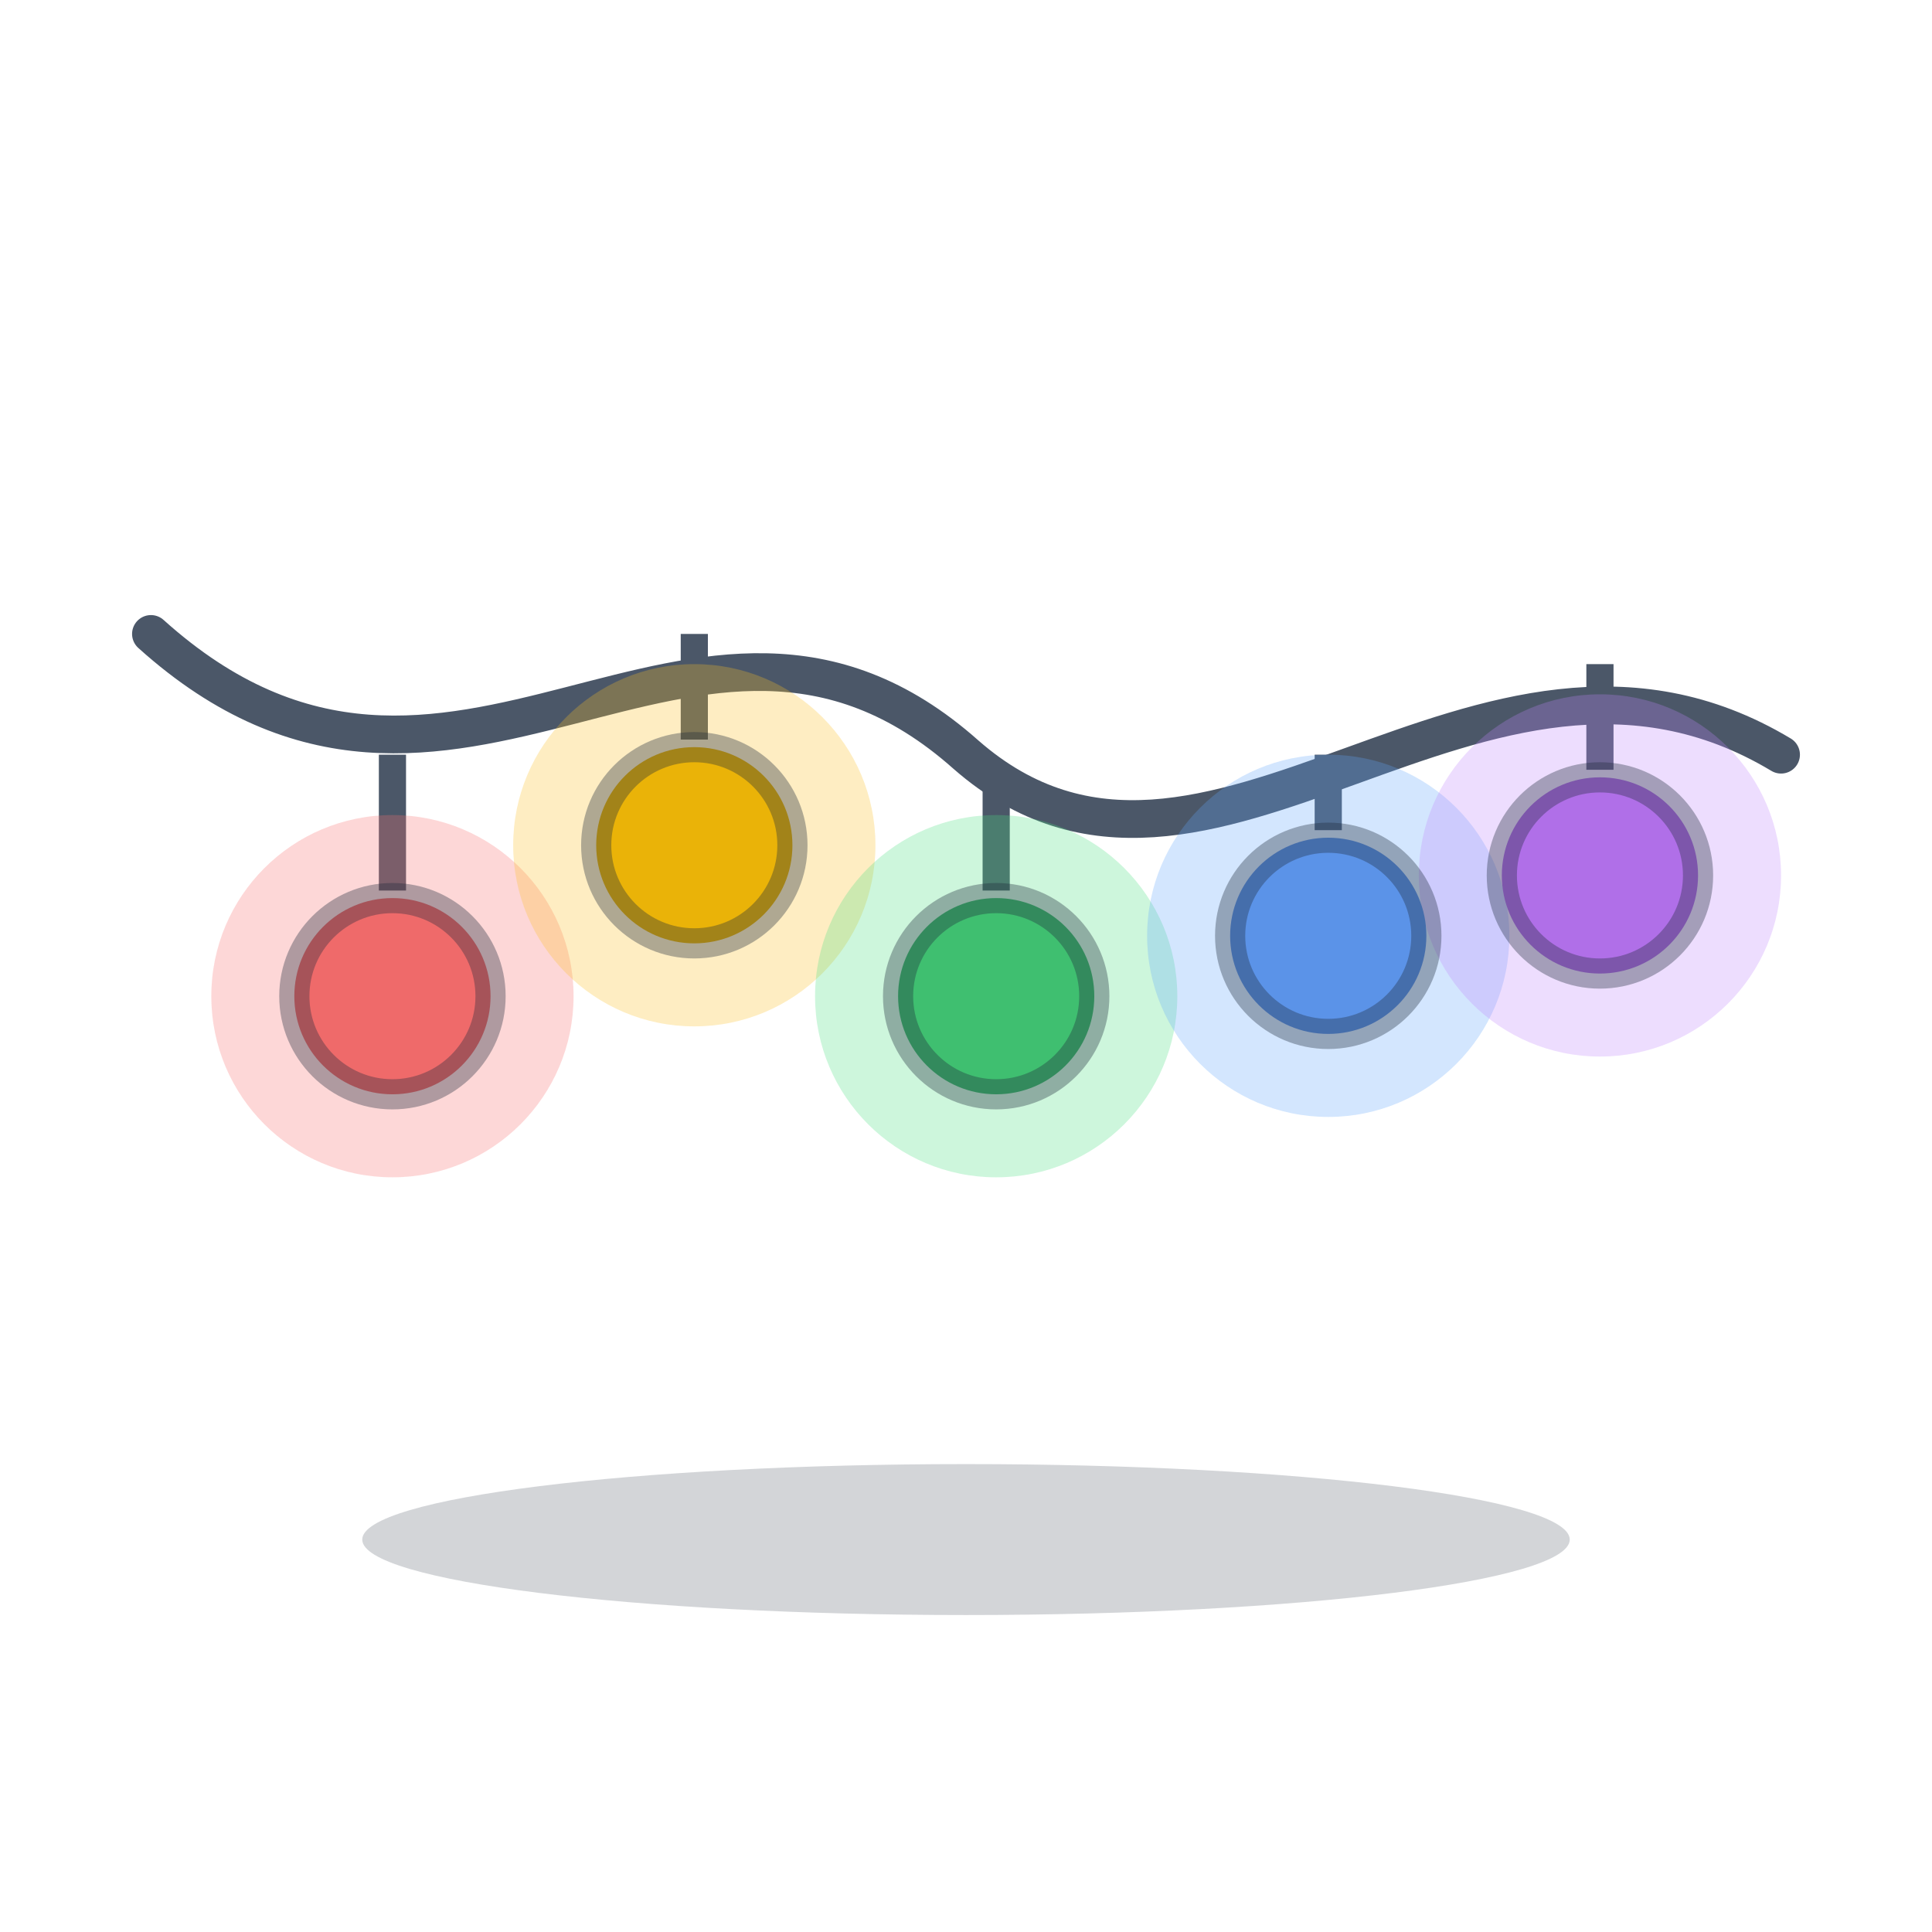
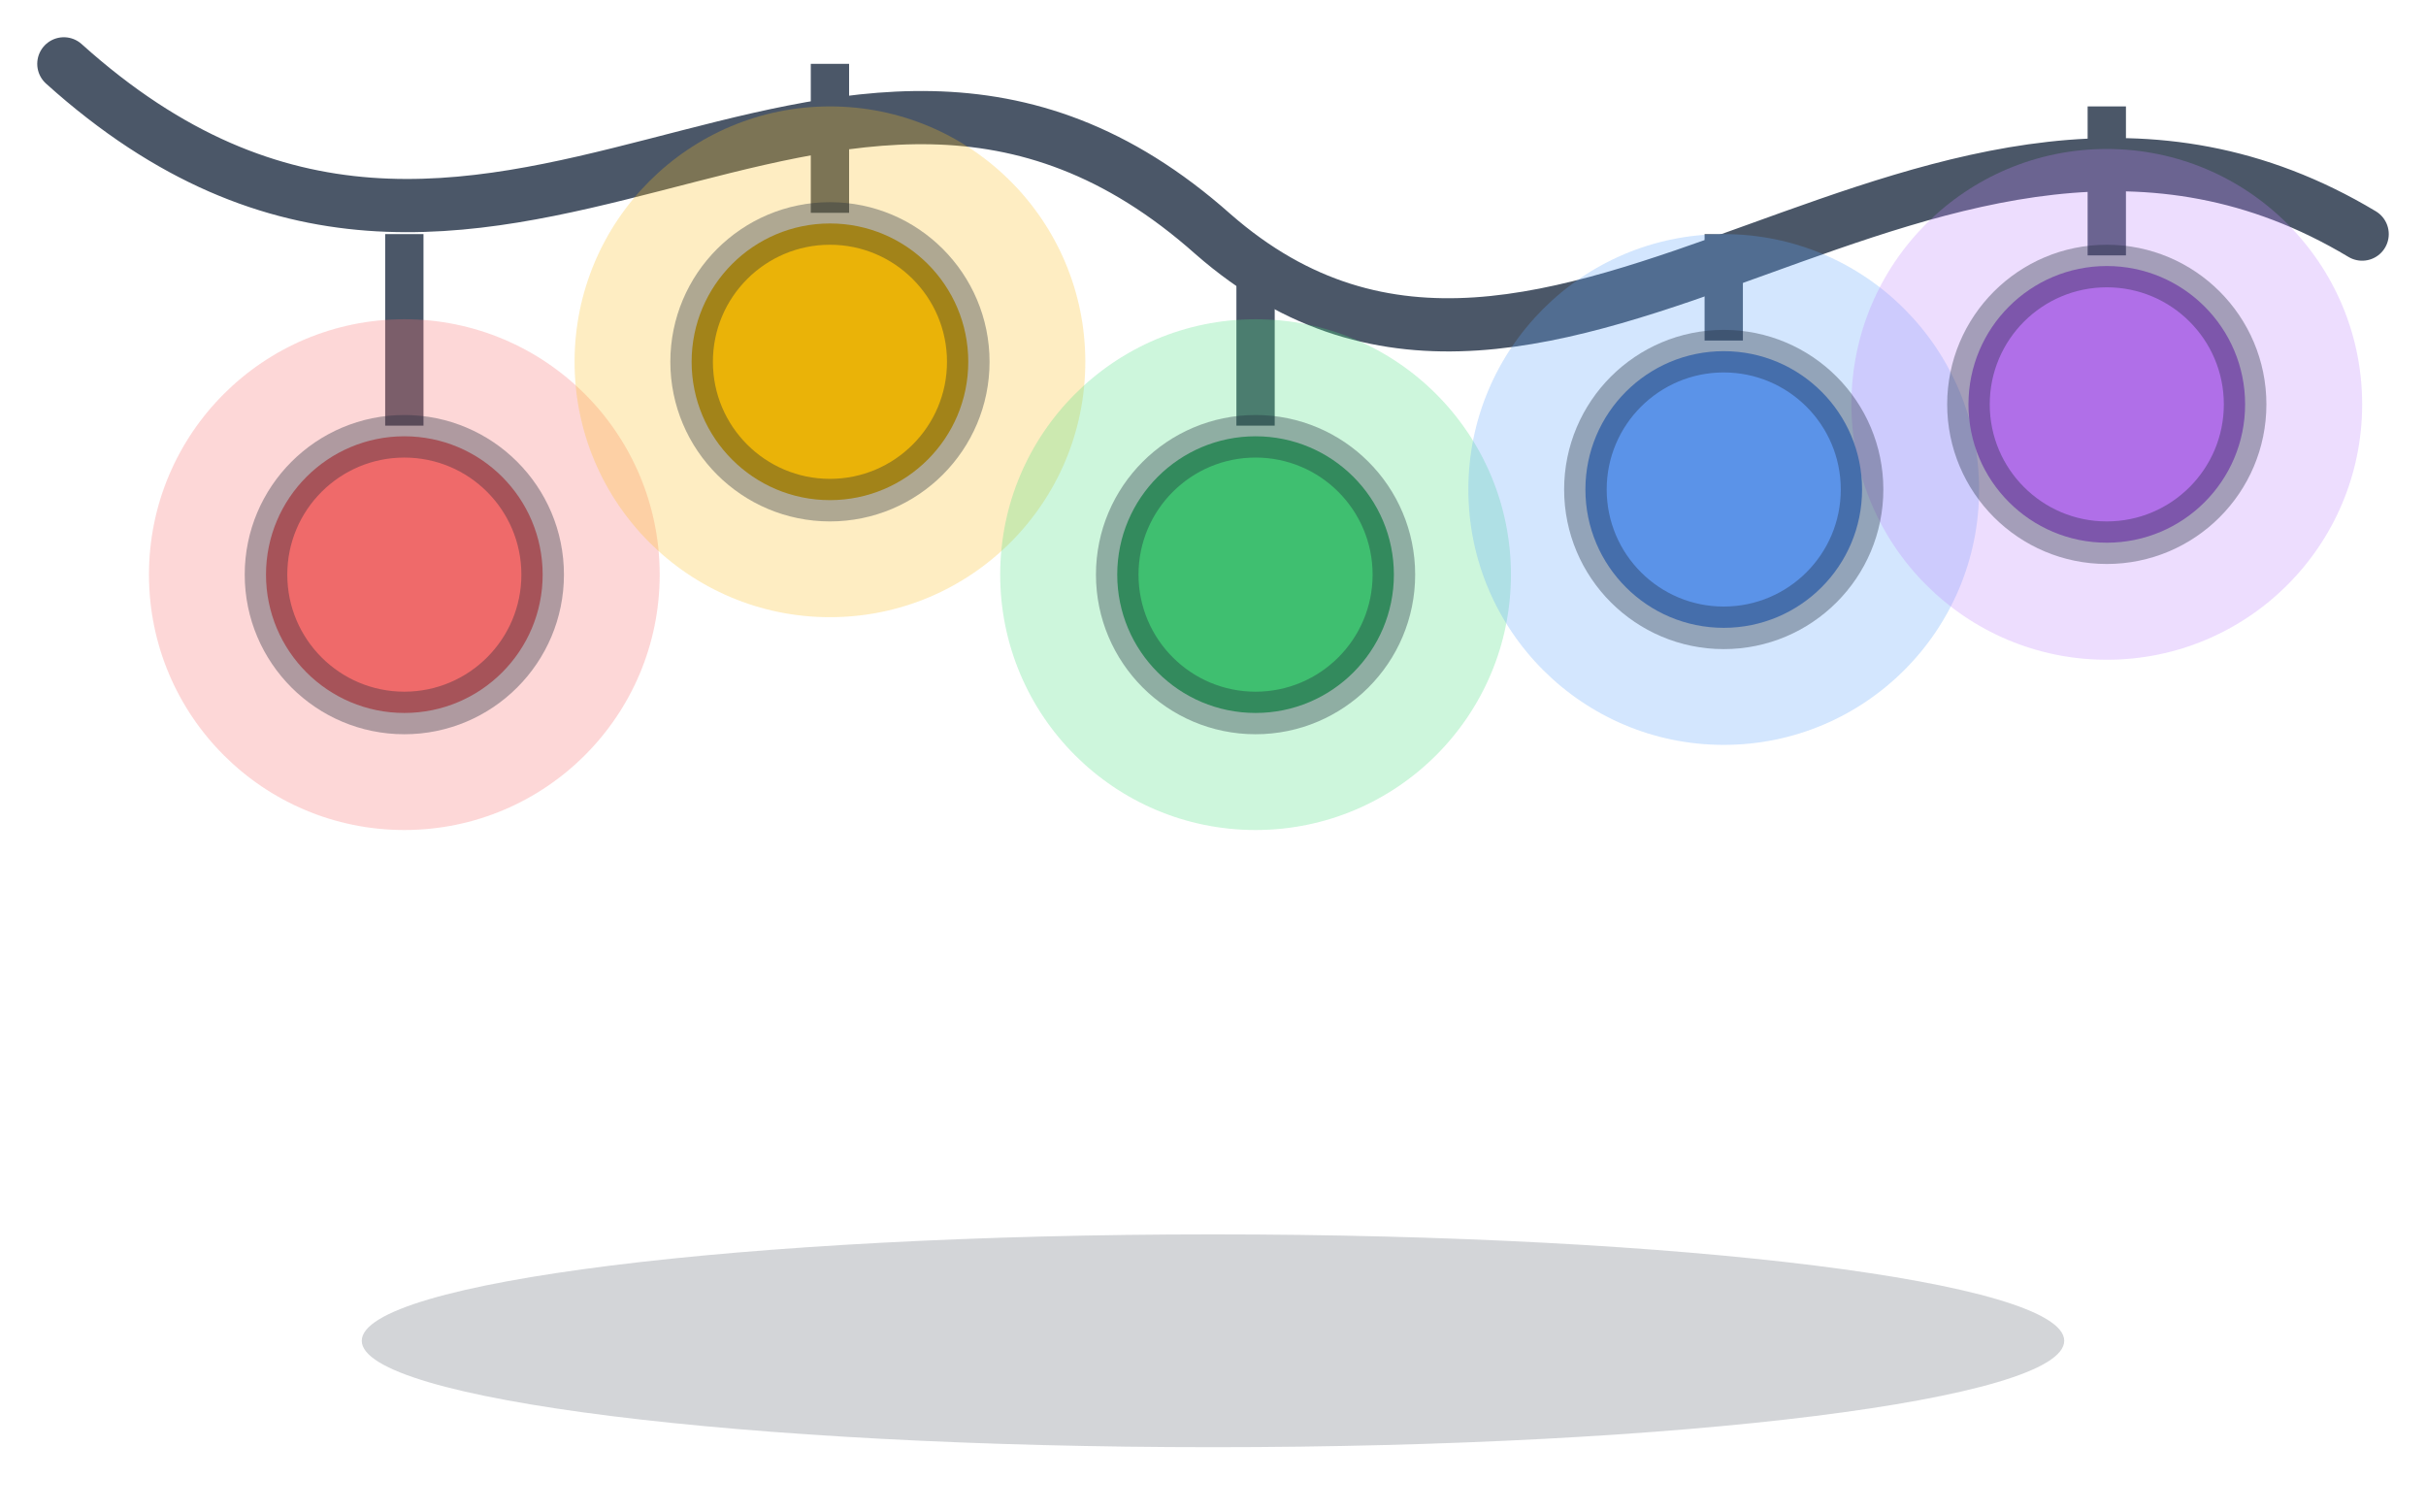
- <svg xmlns="http://www.w3.org/2000/svg" viewBox="0 0 128 128">
+ <svg xmlns="http://www.w3.org/2000/svg" viewBox="7 39 114 71">
  <ellipse cx="64" cy="102" rx="40" ry="5" fill="rgba(15, 23, 42, 0.18)" />
  <path d="M10 42 C 30 60, 46 34, 64 50 C 80 64, 98 38, 118 50" fill="none" stroke="#4b5768" stroke-width="2.5" stroke-linecap="round" />
  <g stroke="#4b5768" stroke-width="1.8">
    <line x1="26" y1="50" x2="26" y2="59" />
    <line x1="46" y1="42" x2="46" y2="49" />
    <line x1="66" y1="52" x2="66" y2="59" />
    <line x1="88" y1="50" x2="88" y2="55" />
    <line x1="106" y1="44" x2="106" y2="51" />
  </g>
  <circle cx="26" cy="66" r="12" fill="#f87171" opacity="0.28" />
  <circle cx="46" cy="56" r="12" fill="#fbbf24" opacity="0.28" />
  <circle cx="66" cy="66" r="12" fill="#4ade80" opacity="0.28" />
  <circle cx="88" cy="62" r="12" fill="#60a5fa" opacity="0.28" />
  <circle cx="106" cy="58" r="12" fill="#c084fc" opacity="0.28" />
  <g stroke="rgba(30, 41, 59, 0.35)" stroke-width="2">
    <circle cx="26" cy="66" r="6.5" fill="#ef6a6a" />
    <circle cx="46" cy="56" r="6.5" fill="#eab308" />
    <circle cx="66" cy="66" r="6.5" fill="#3fbf70" />
    <circle cx="88" cy="62" r="6.5" fill="#5b93e8" />
    <circle cx="106" cy="58" r="6.5" fill="#b06fe8" />
  </g>
</svg>
